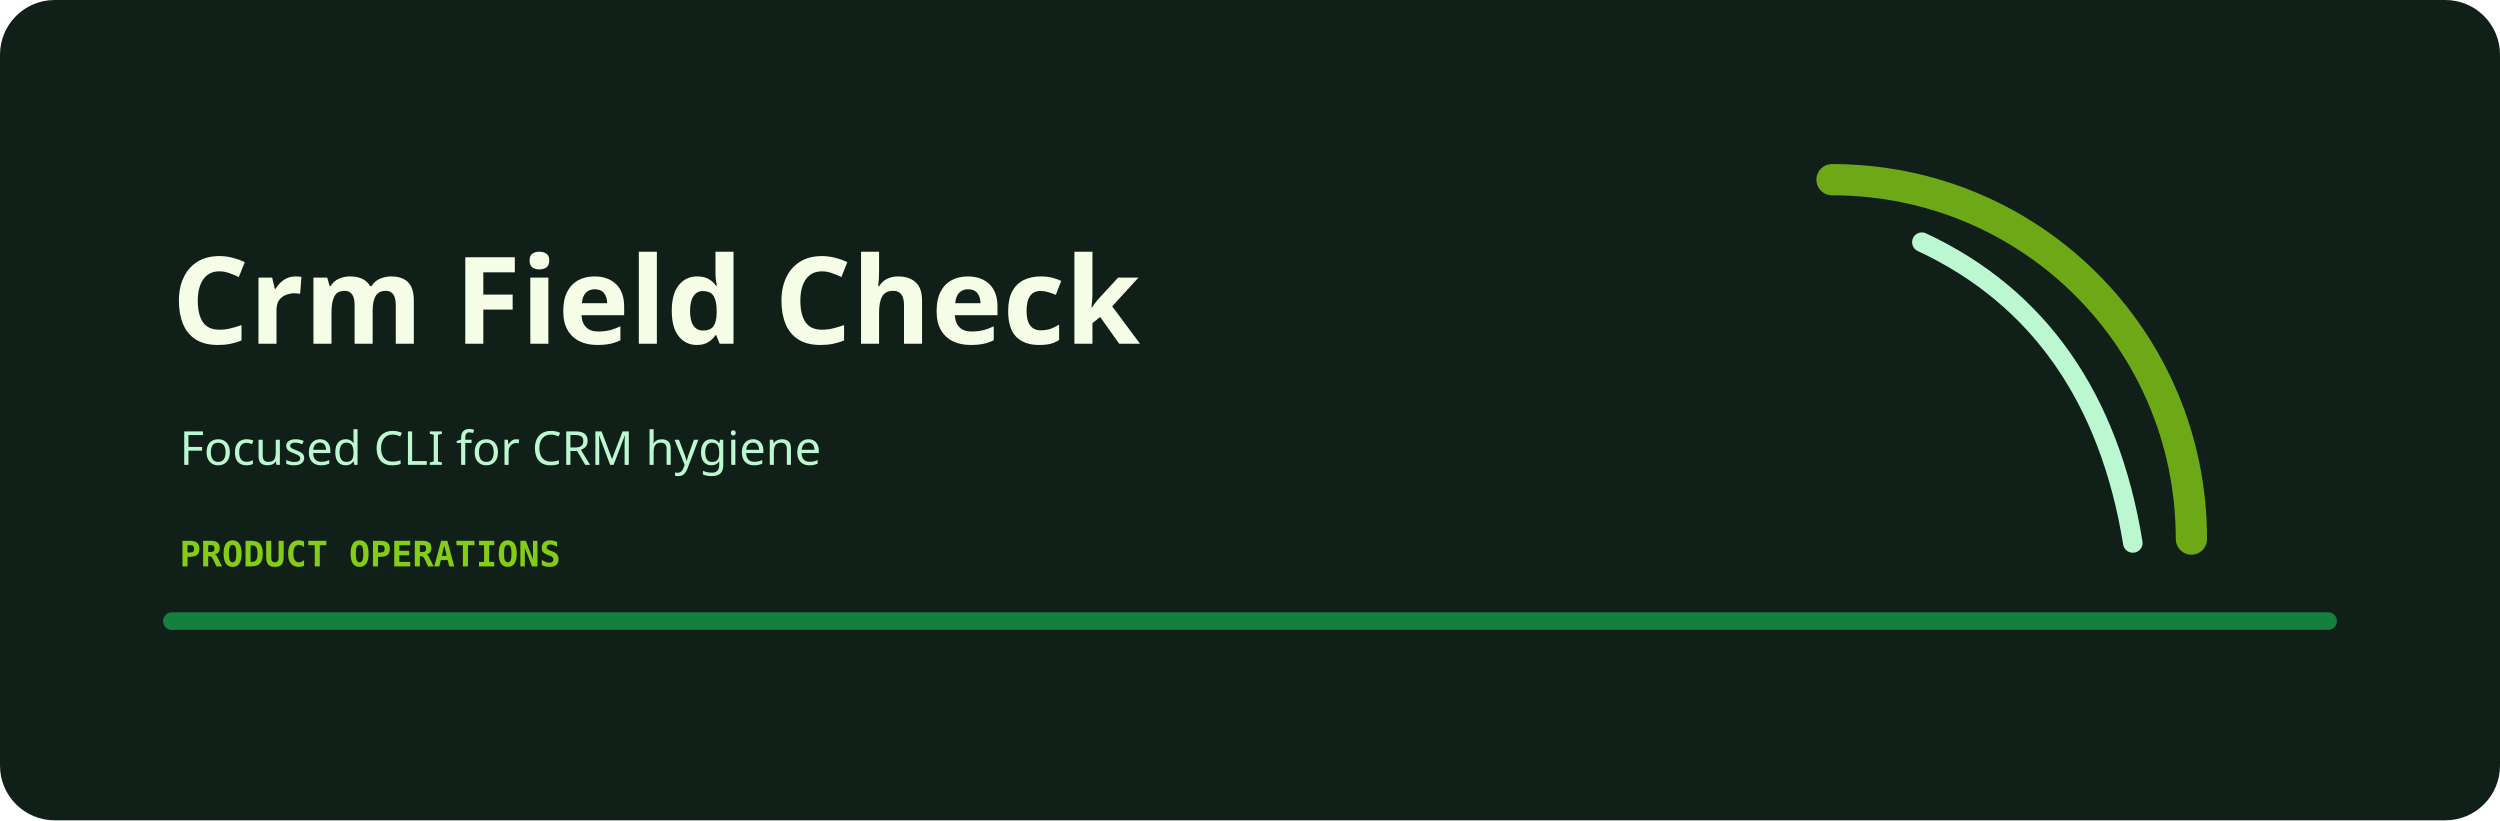
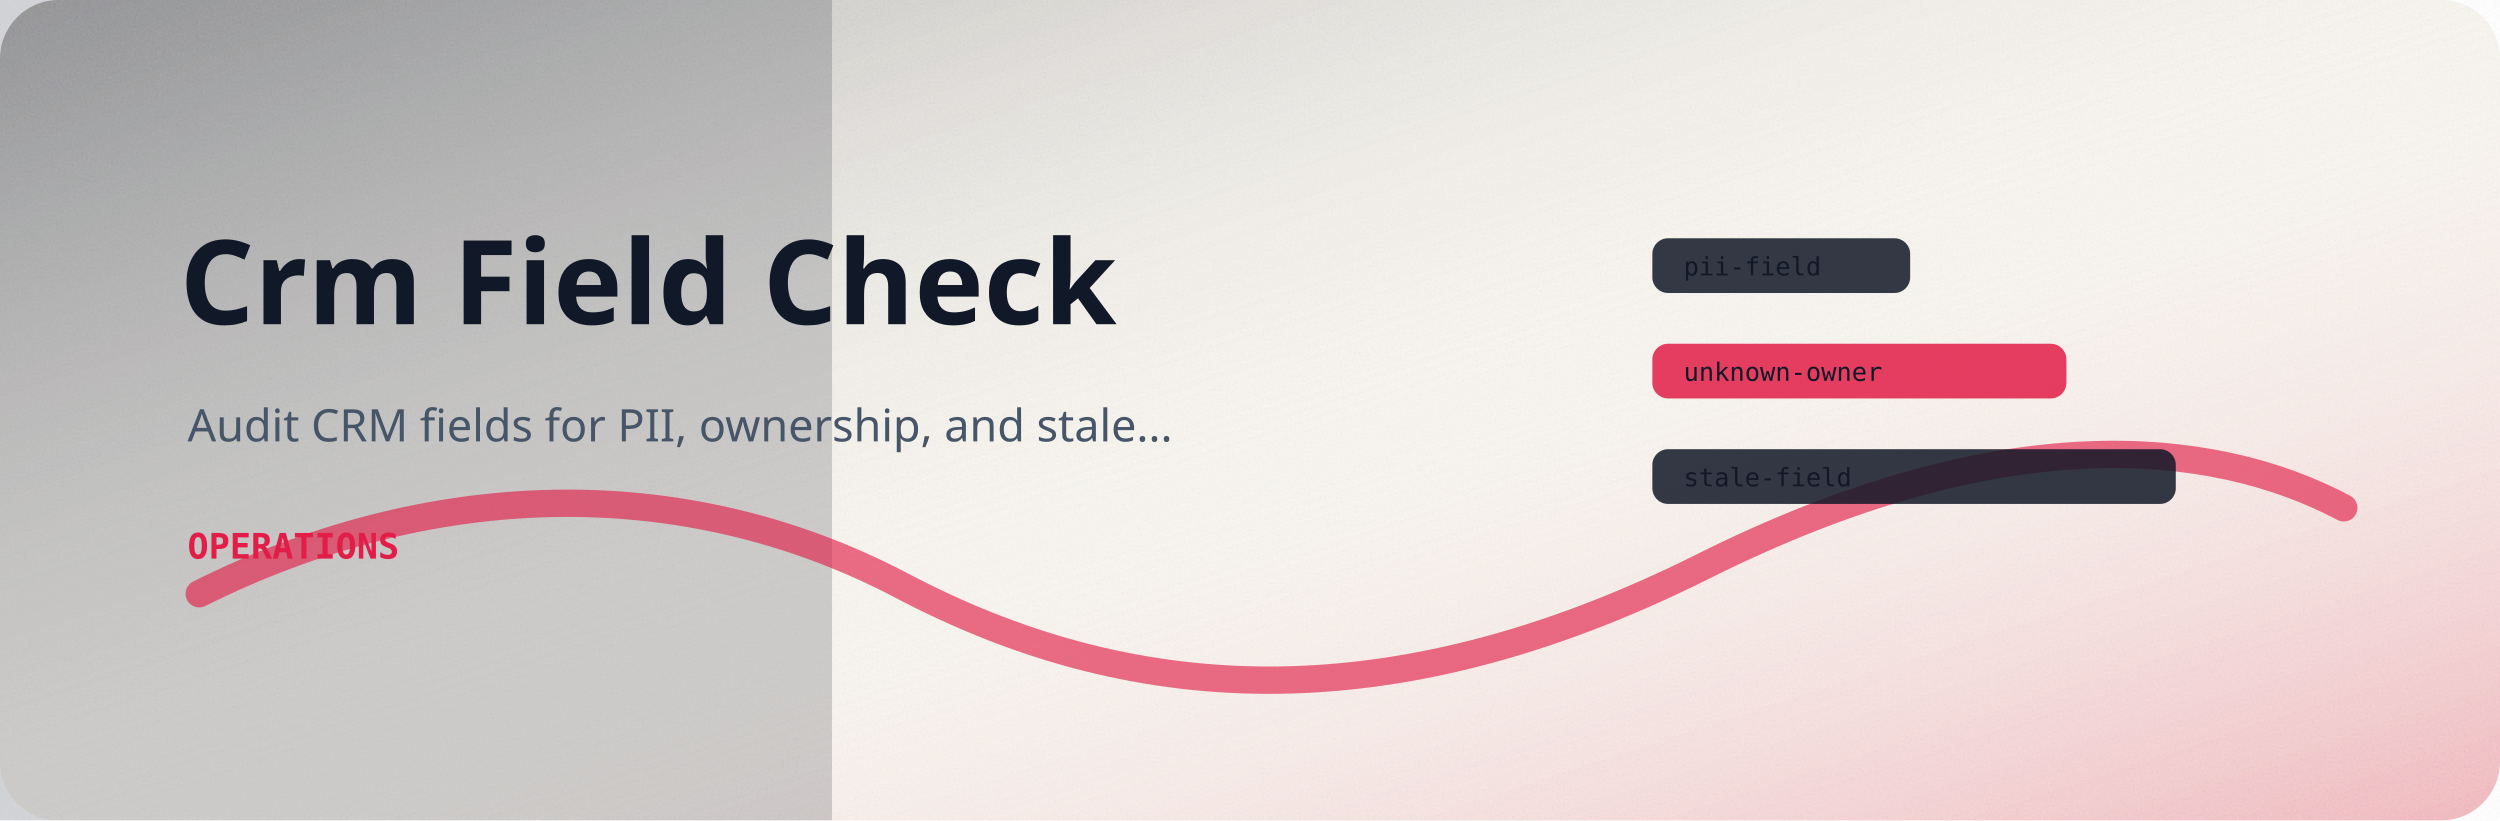
<svg xmlns="http://www.w3.org/2000/svg" width="1280" height="420" viewBox="0 0 1280 420" fill="none" role="img" aria-label="Crm Field Check cover">
-   <rect width="1280" height="420" rx="28" fill="#102018" />
-   <path d="M88 318h1104" stroke="#15803d" stroke-width="9" stroke-linecap="round" />
-   <path d="M938 92c102 0 184 82 184 184" stroke="#84cc16" stroke-width="16" stroke-linecap="round" opacity=".8" />
-   <path d="M984 124c60 28 96 80 108 154" stroke="#bbf7d0" stroke-width="10" stroke-linecap="round" />
-   <text x="88" y="176" fill="#f7fee7" font-family="IBM Plex Sans, ui-sans-serif, system-ui" font-size="62" font-weight="850">Crm Field Check</text>
-   <text x="92" y="238" fill="#bbf7d0" font-family="IBM Plex Sans, ui-sans-serif, system-ui" font-size="24">Focused CLI for CRM hygiene</text>
-   <text x="92" y="290" fill="#84cc16" font-family="ui-monospace, SFMono-Regular, Menlo, monospace" font-size="18" font-weight="700">PRODUCT OPERATIONS</text>
+   <defs>
+     <linearGradient id="g" x1="0" x2="1" y1="0" y2="1">
+       <stop offset="0" stop-color="#111827" stop-opacity=".34" />
+       <stop offset=".54" stop-color="#f8f5ef" stop-opacity="0" />
+       <stop offset="1" stop-color="#e11d48" stop-opacity=".30" />
+     </linearGradient>
+     <filter id="grain" x="-20%" y="-20%" width="140%" height="140%">
+       <feTurbulence type="fractalNoise" baseFrequency=".85" numOctaves="2" seed="23" result="noise" />
+       <feColorMatrix type="saturate" values="0" />
+       <feComponentTransfer>
+         <feFuncA type="table" tableValues="0 .10" />
+       </feComponentTransfer>
+       <feBlend mode="soft-light" in2="SourceGraphic" />
+     </filter>
+   </defs>
+   <rect width="1280" height="420" rx="30" fill="#f8f5ef" />
+   <rect width="1280" height="420" rx="30" fill="url(#g)" filter="url(#grain)" />
+   <rect x="0" y="0" width="426" height="420" fill="#111827" opacity=".18" />
+   <path d="M102 304c116-58 246-64 360-4 114 60 246 72 410-10 152-76 260-66 328-30" stroke="#e11d48" stroke-width="14" stroke-linecap="round" opacity=".64" />
+   <text x="92" y="166" fill="#111827" font-family="Sora, ui-sans-serif, system-ui" font-size="60" font-weight="850">Crm Field Check</text>
+   <text x="96" y="226" fill="#475569" font-family="Sora, ui-sans-serif, system-ui" font-size="23">Audit CRM fields for PII, ownership, and stale...</text>
+   <text x="96" y="286" fill="#e11d48" font-family="ui-monospace, SFMono-Regular, Menlo, monospace" font-size="18" font-weight="800">OPERATIONS</text>
+   <rect x="846" y="122" width="132" height="28" rx="8" fill="#111827" opacity=".85" />
+   <text x="862" y="141" fill="#111827" font-family="ui-monospace, SFMono-Regular, Menlo, monospace" font-size="13">pii-field</text>
+   <rect x="846" y="176" width="212" height="28" rx="8" fill="#e11d48" opacity=".85" />
+   <text x="862" y="195" fill="#111827" font-family="ui-monospace, SFMono-Regular, Menlo, monospace" font-size="13">unknown-owner</text>
+   <rect x="846" y="230" width="268" height="28" rx="8" fill="#111827" opacity=".85" />
+   <text x="862" y="249" fill="#111827" font-family="ui-monospace, SFMono-Regular, Menlo, monospace" font-size="13">stale-field</text>
</svg>
